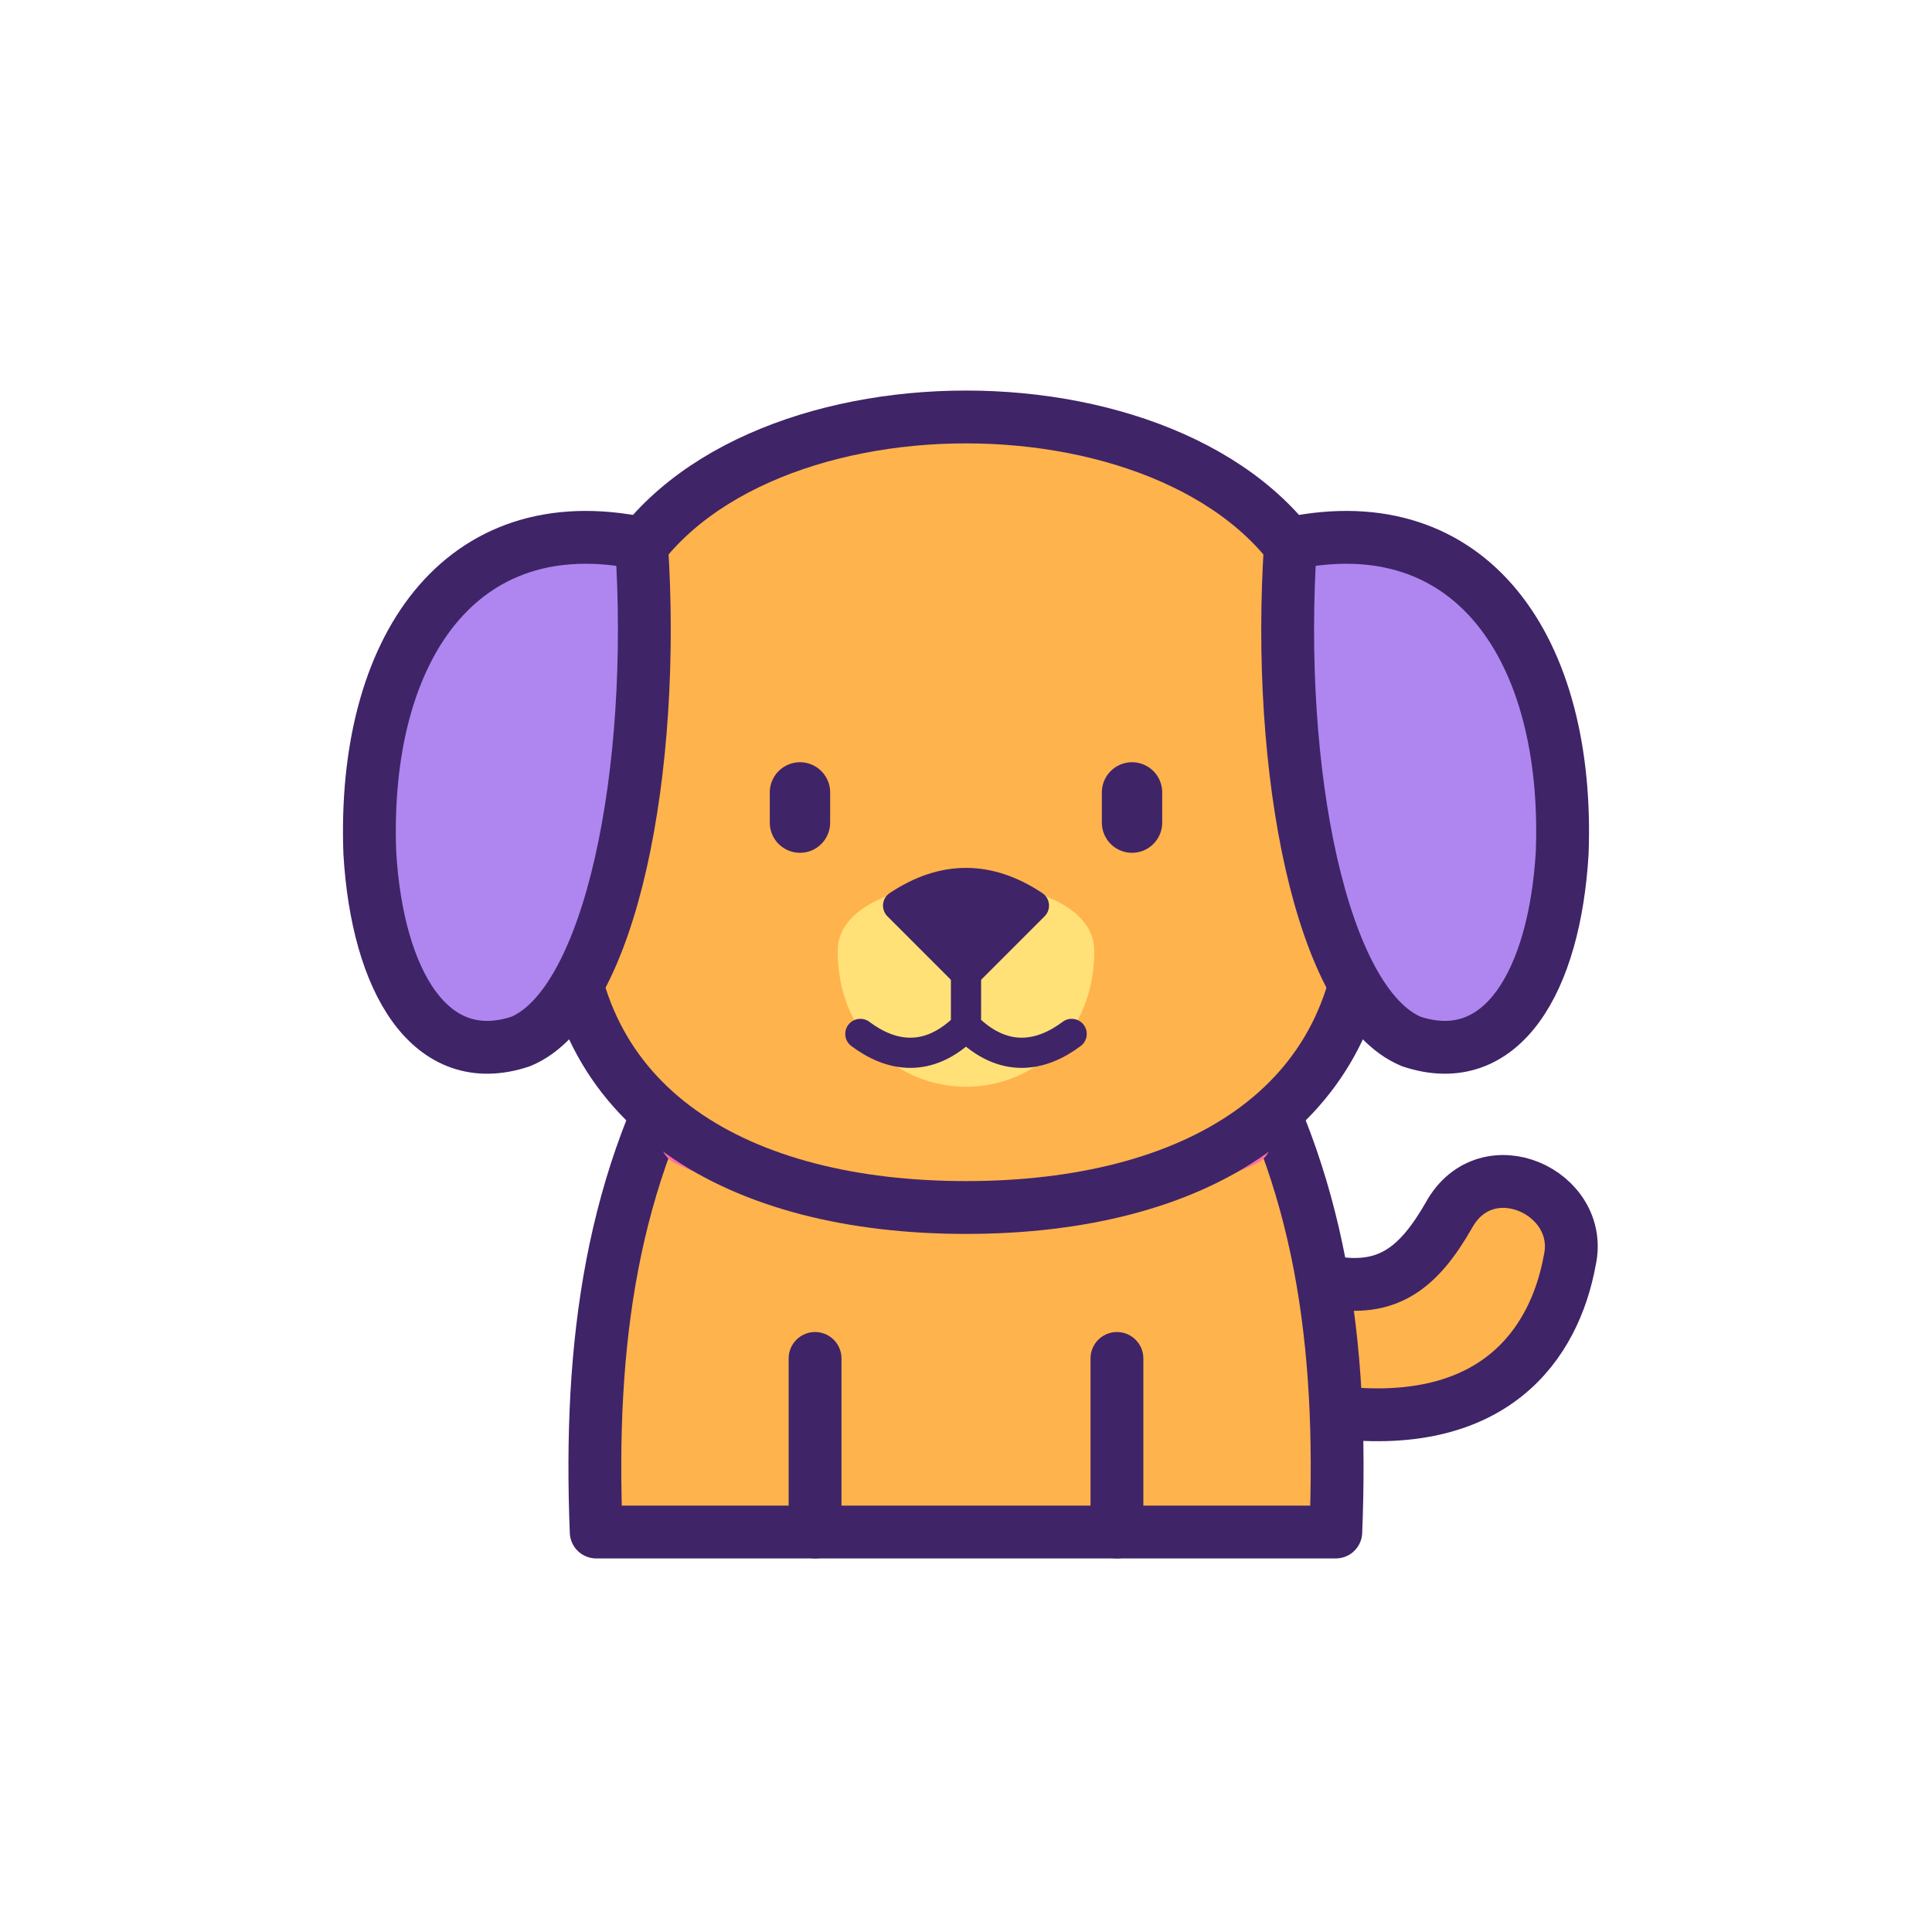
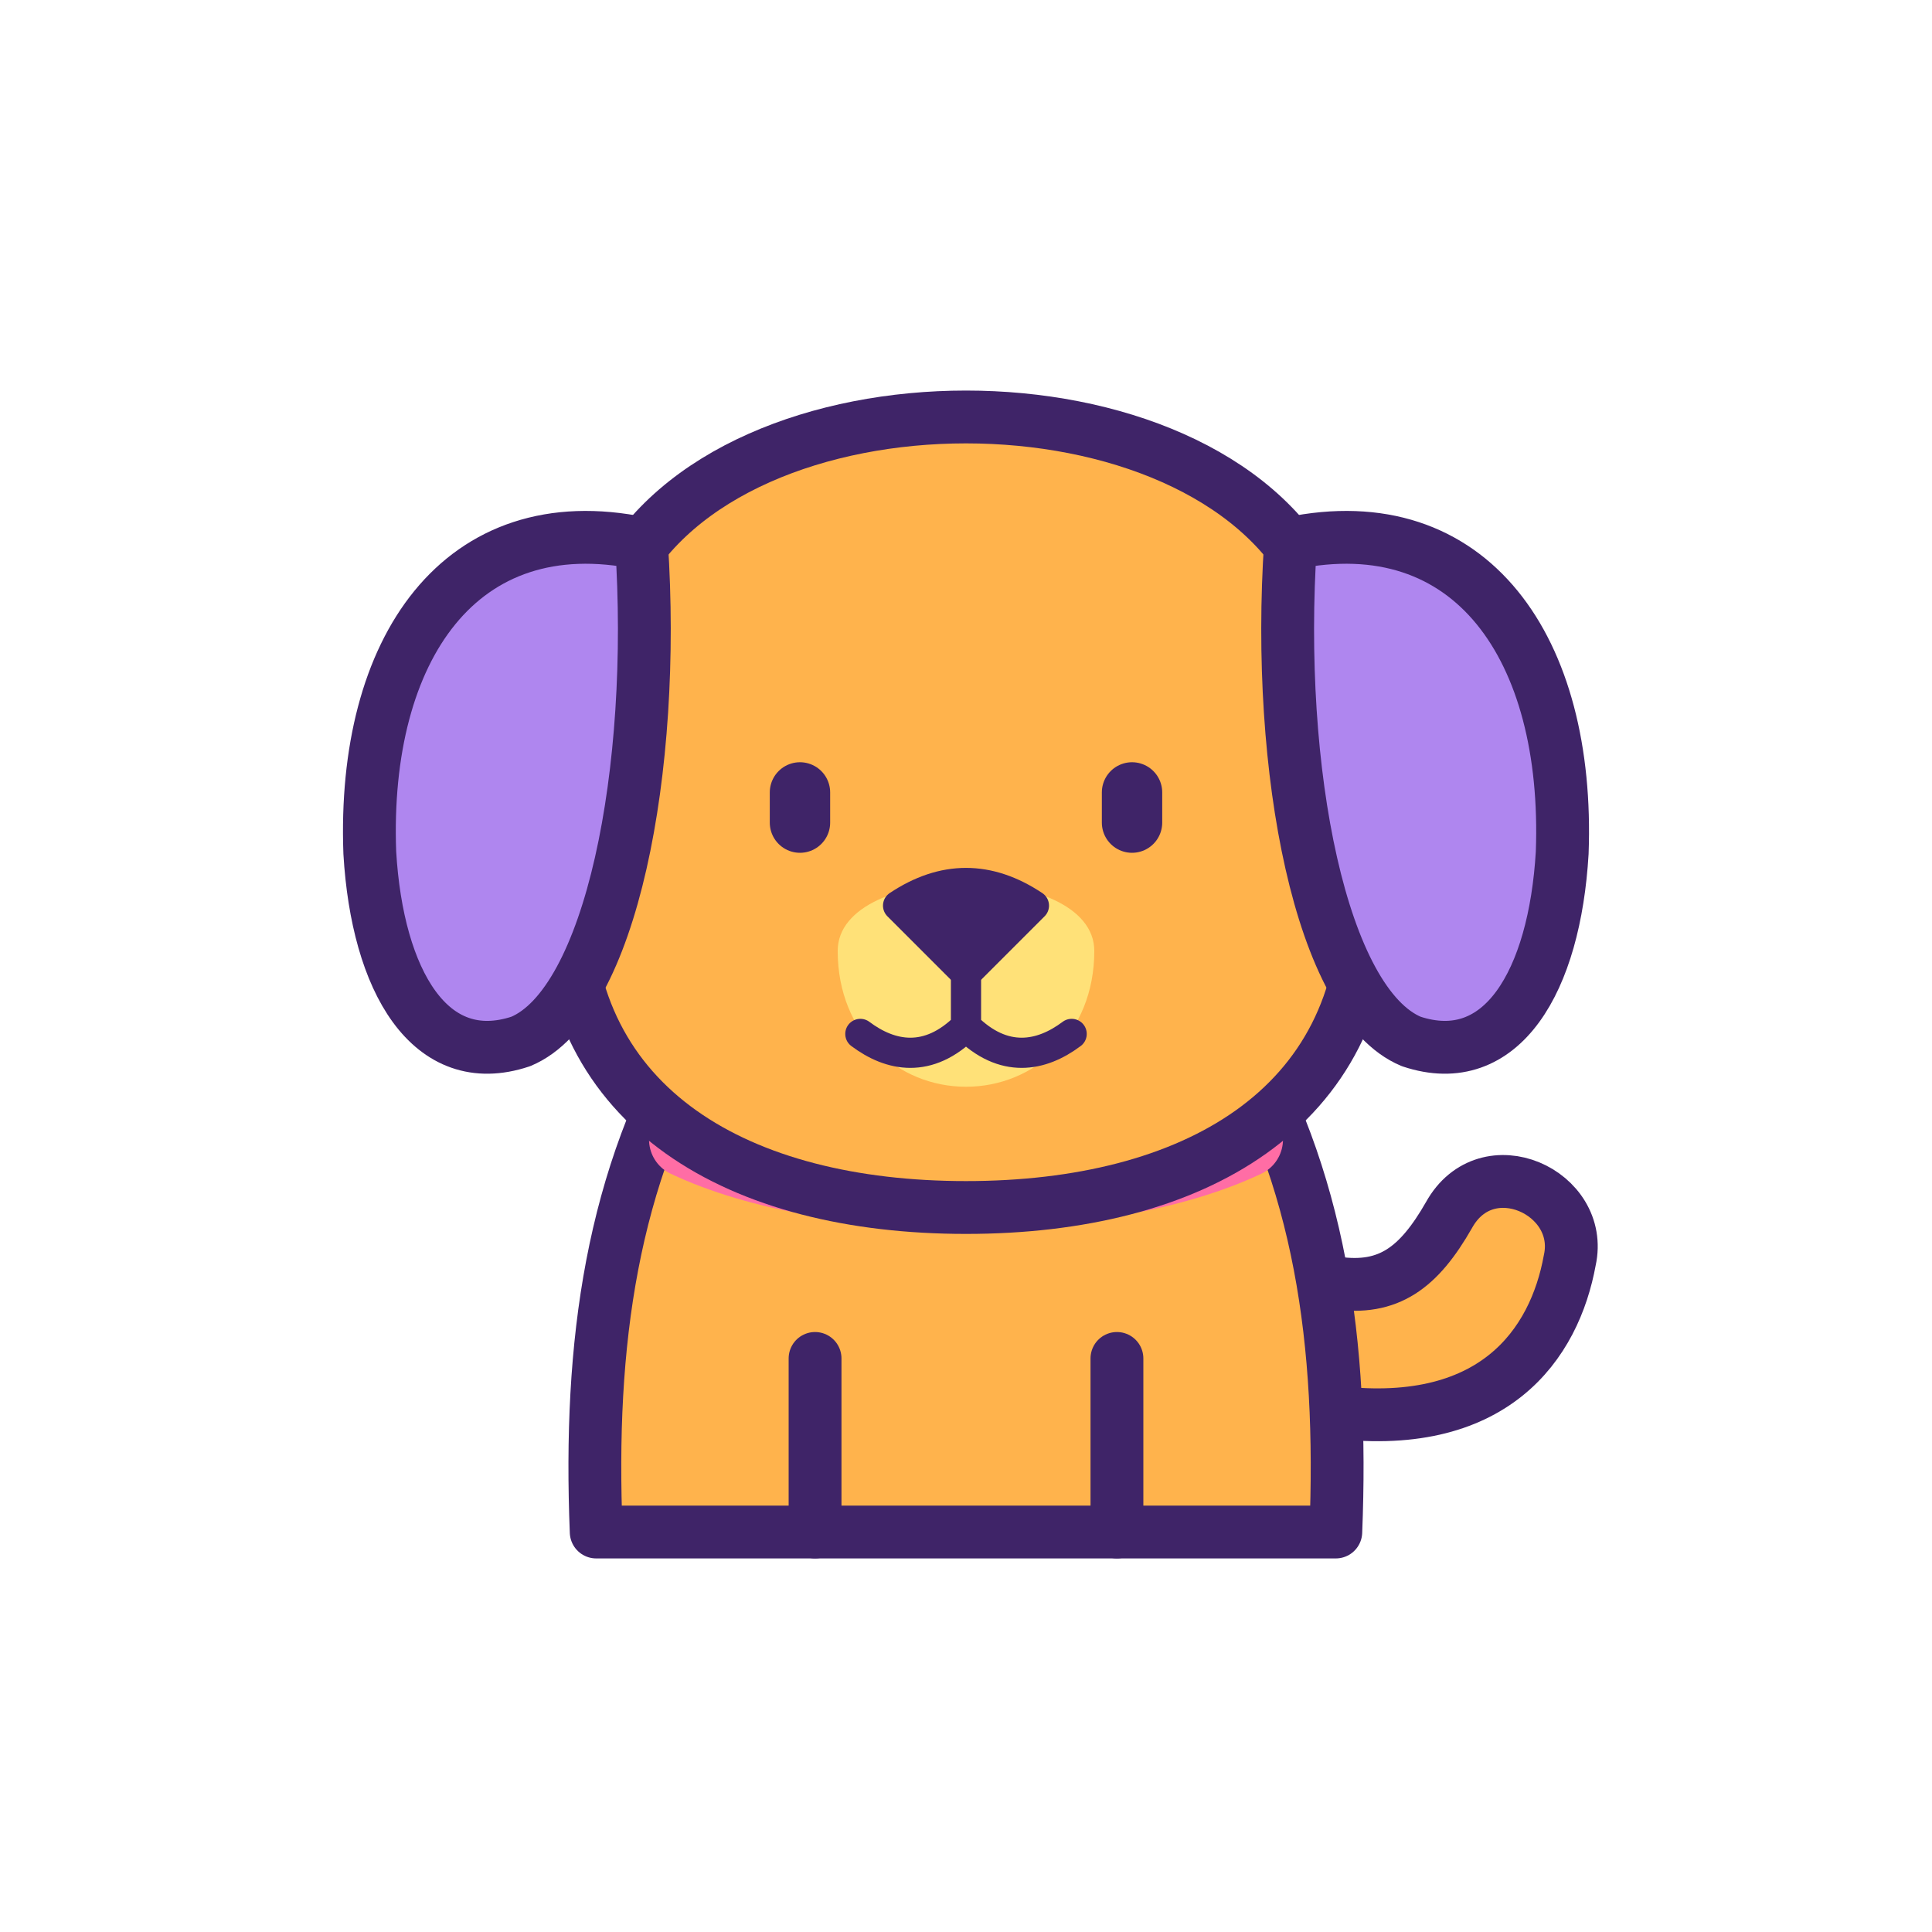
<svg xmlns="http://www.w3.org/2000/svg" viewBox="0 0 256 256" fill="none">
  <g stroke="#3f2468" stroke-width="7" stroke-linecap="round" stroke-linejoin="round">
    <path d="M176 187c22 3 30-9 32-20 2-9-11-15-16-6-4 7-8 10-15 9" fill="#ffb34c" />
    <path d="M93 136c-12 20-15 42-14 67h98c1-25-2-47-14-67" fill="#ffb34c" />
-     <path d="M108 180v23m40-23v23" stroke-width="7" />
-     <path d="M91 151c19 9 55 9 74 0" stroke="#ff6da5" stroke-width="7" />
+     <path d="M108 180v23m40-23v23" />
+     <path d="M91 151c19 9 55 9 74 0" stroke="#ff6da5" stroke-width="10" />
    <path d="M82 77C97 48 159 48 174 77l7 42c0 28-23 41-53 41s-53-13-53-41Z" fill="#ffb34c" />
    <path d="M85 72C61 67 48 86 49 113c1 17 8 29 20 25 12-5 18-36 16-66Zm86 0c24-5 37 14 36 41-1 17-8 29-20 25-12-5-18-36-16-66Z" fill="#af86ef" />
    <path d="M106 105v4m44-4v4" stroke-width="8" />
    <path d="M111 126c0-12 34-12 34 0 0 11-8 18-17 18s-17-7-17-18Z" fill="#ffe178" stroke="none" />
    <path d="M119 120q9-6 18 0l-9 9Z" fill="#3f2468" stroke-width="4" />
    <path d="M128 129v7m0 0c-5 5-10 4-14 1m14-1c5 5 10 4 14 1" stroke-width="4" />
  </g>
</svg>
